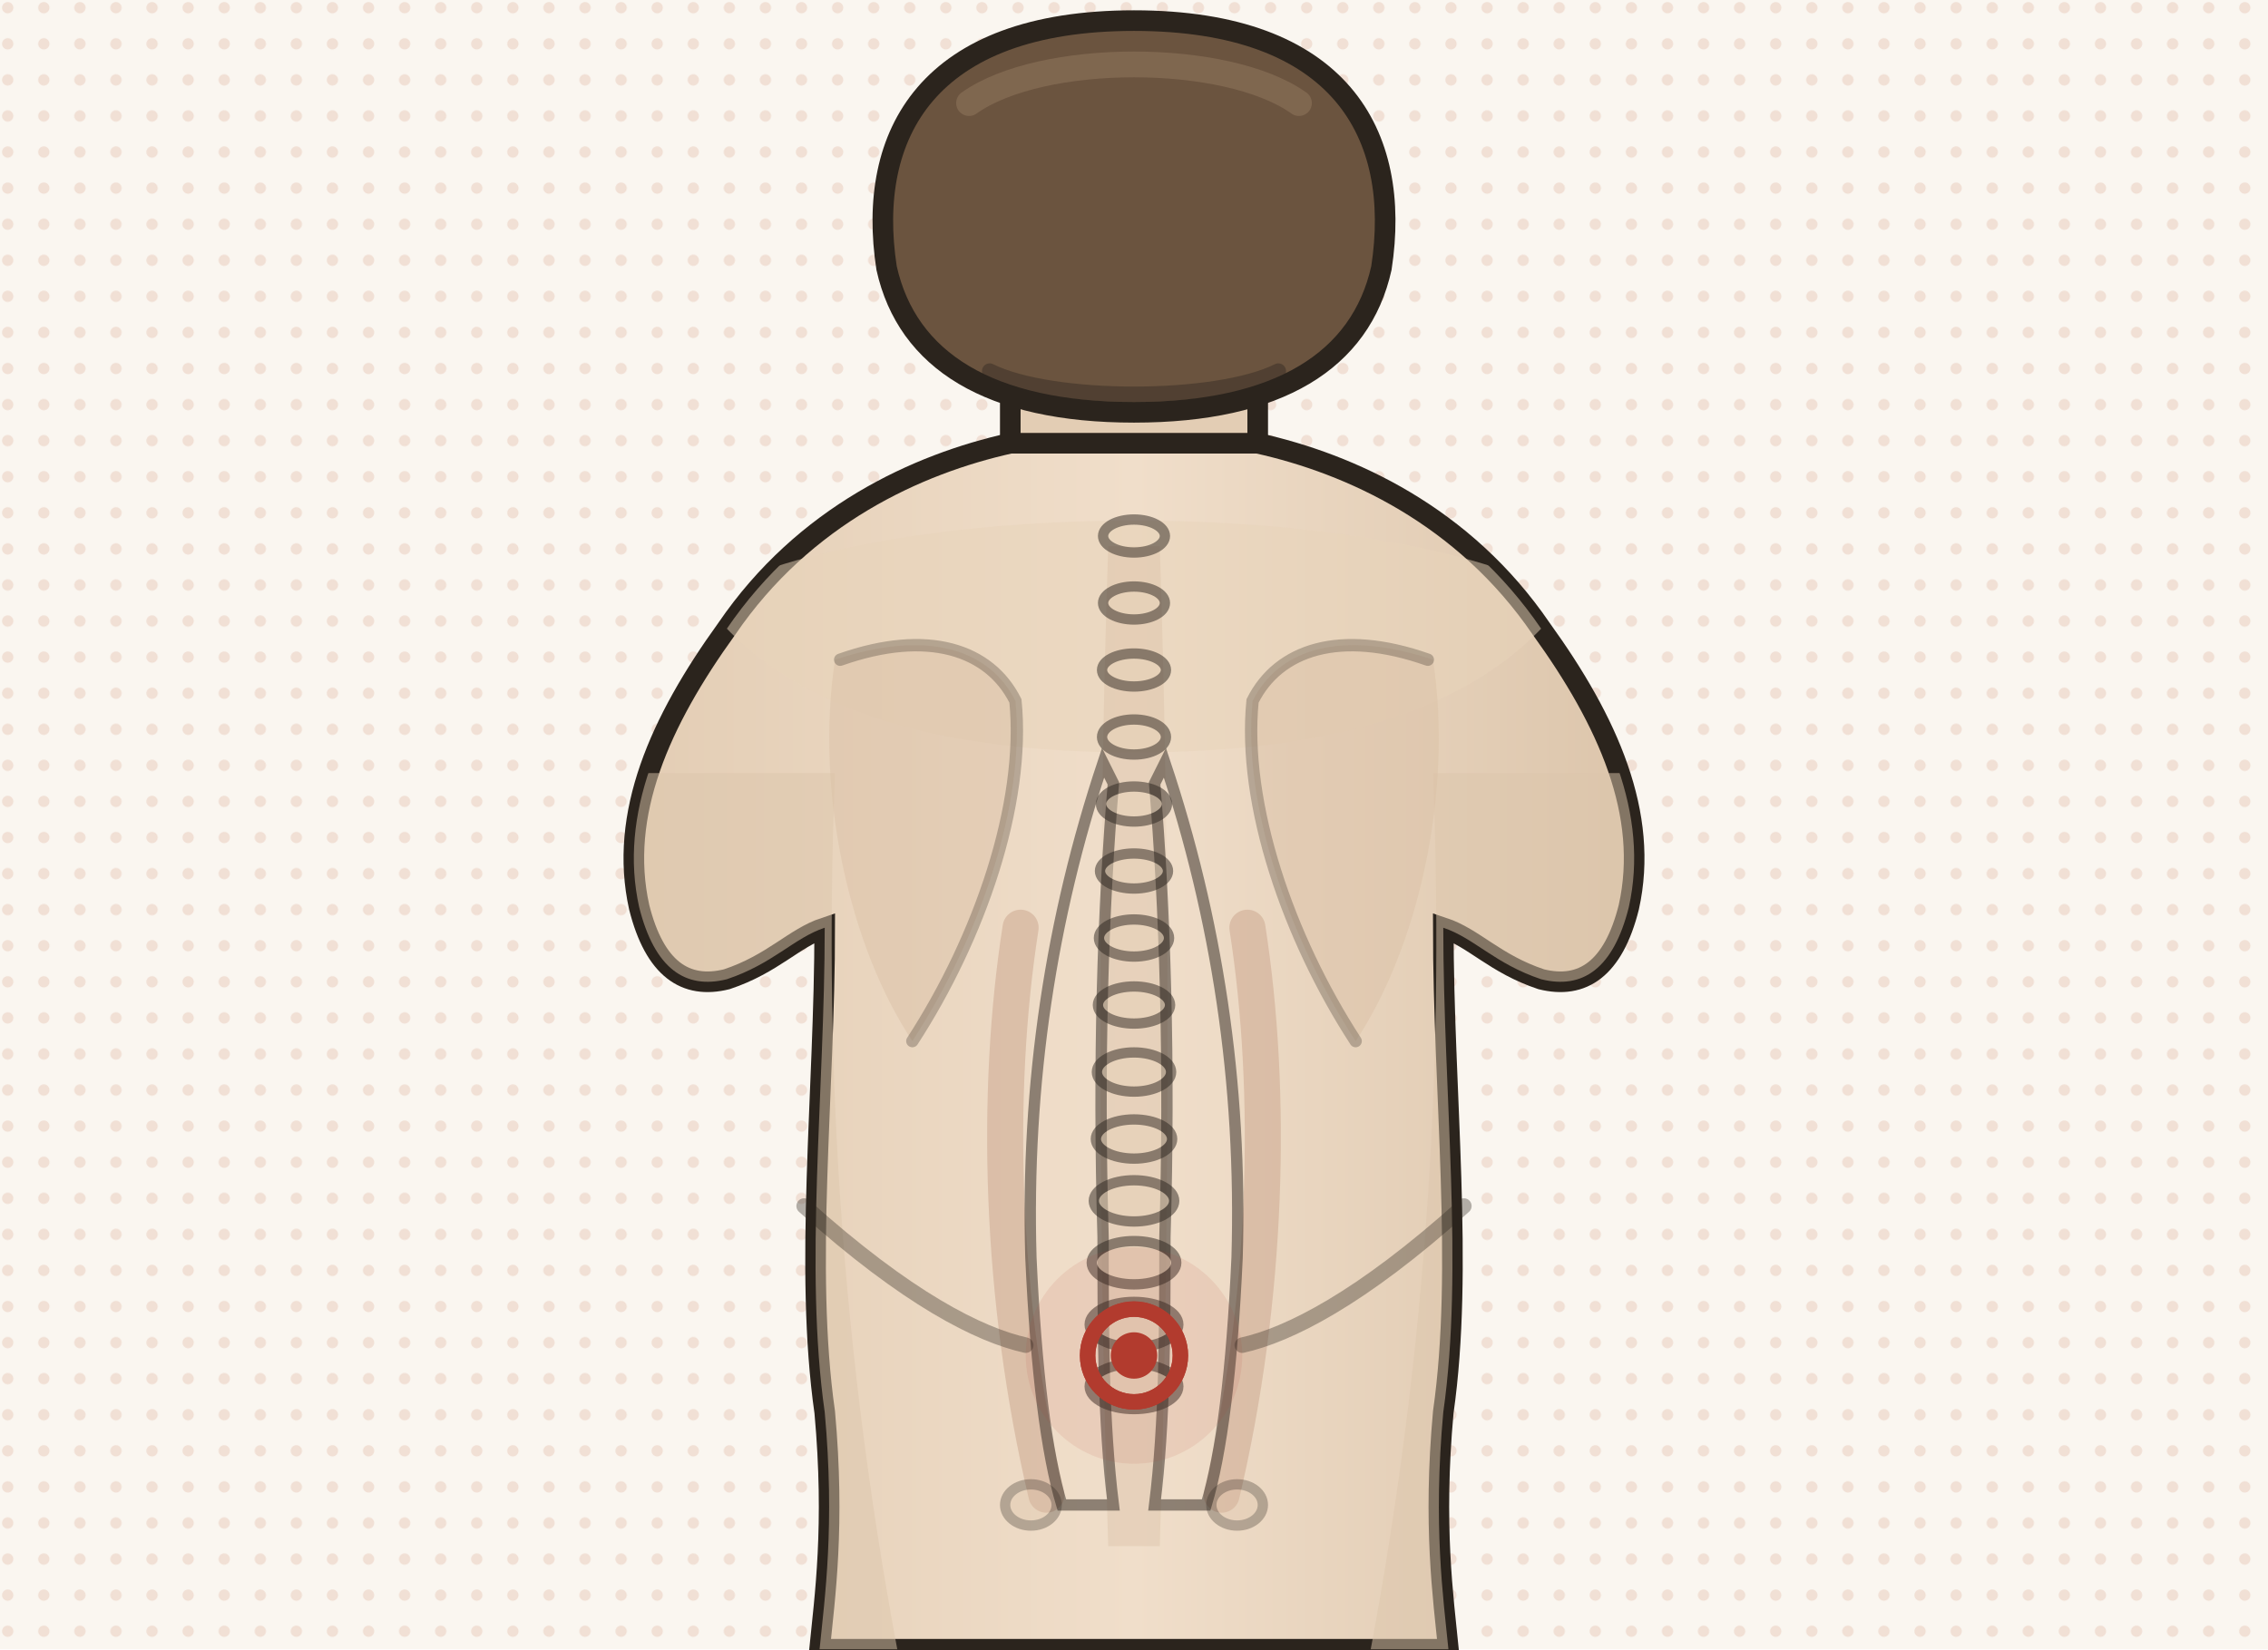
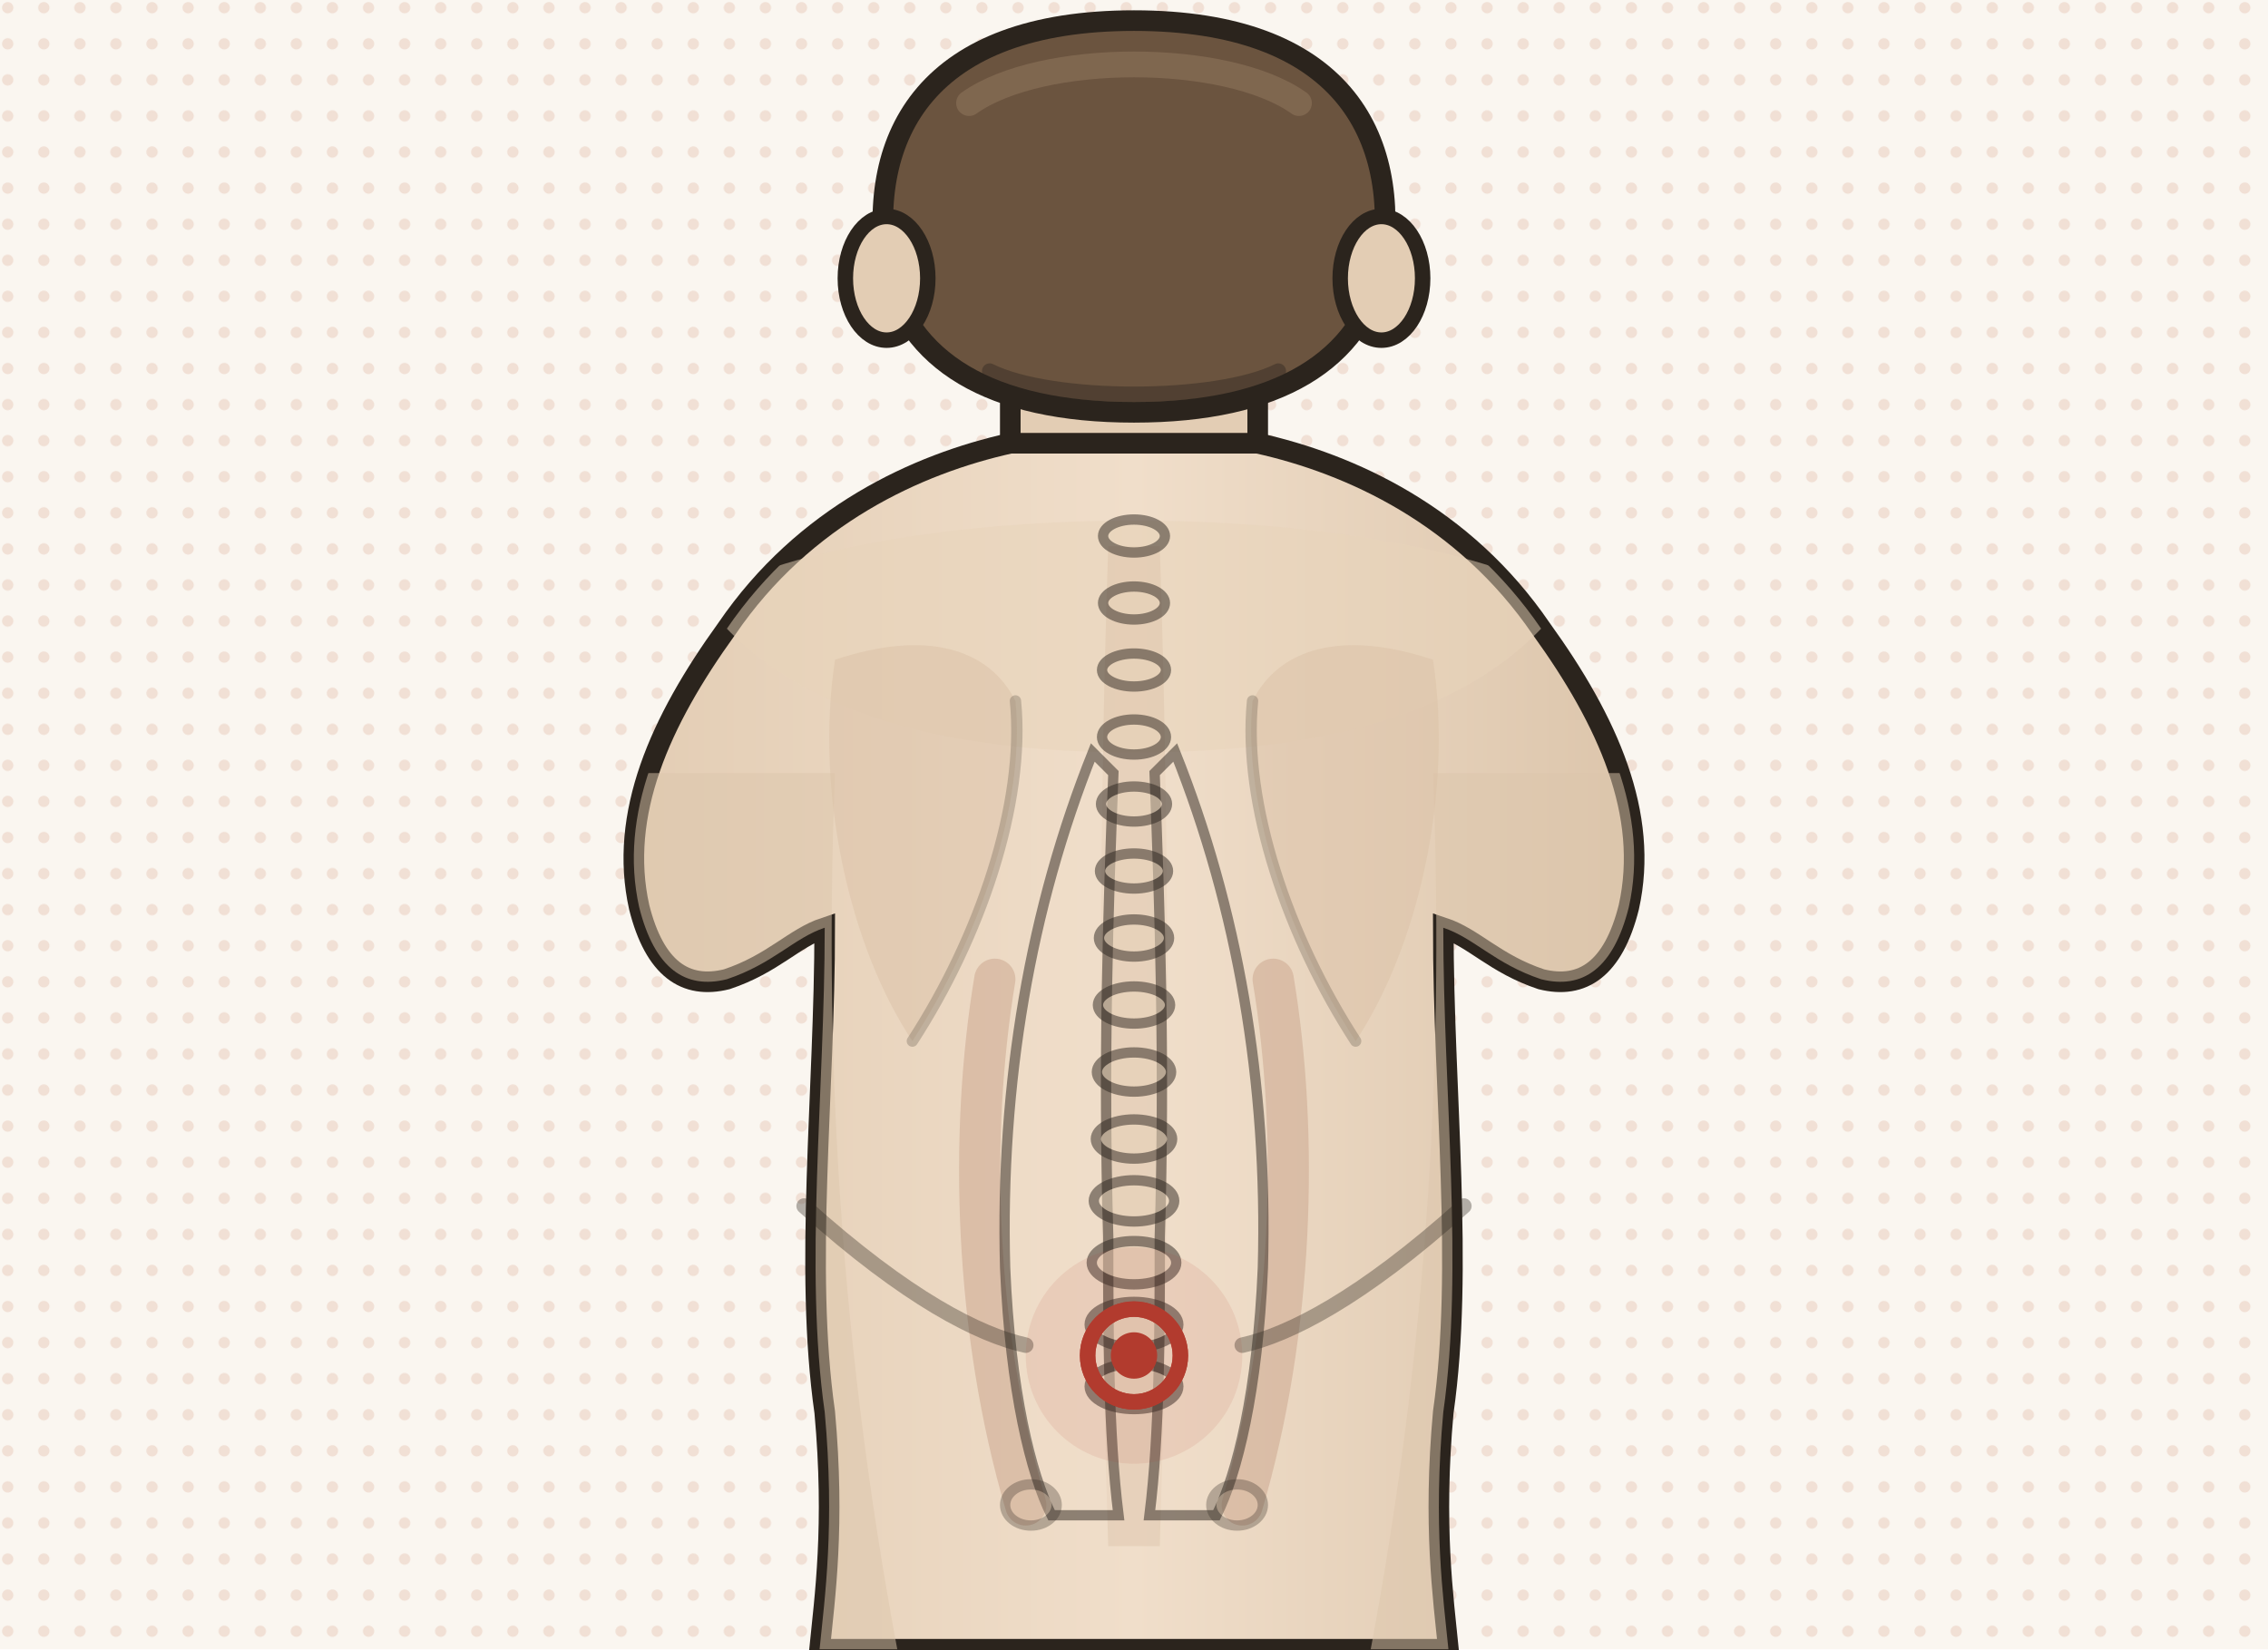
<svg xmlns="http://www.w3.org/2000/svg" viewBox="0 0 440 320" role="img" aria-label="Examination of the back from behind: a man seated leaning forward, with focal tenderness marked over one low lumbar interspace at the level of the iliac crests, and raised paraspinal muscle ridges either side of the midline">
  <defs>
    <linearGradient id="skinBack" x1="0" y1="0" x2="1" y2="0">
      <stop offset="0" stop-color="#e3cdb4" />
      <stop offset=".5" stop-color="#f0deca" />
      <stop offset="1" stop-color="#dcc5ab" />
    </linearGradient>
    <pattern id="dotsBack" width="7" height="7" patternUnits="userSpaceOnUse">
      <circle cx="1.5" cy="1.5" r="1.1" fill="#b8552e" opacity=".14" />
    </pattern>
    <clipPath id="bodyBack">
      <path d="M196 86 C178 90 156 100 141 122 C128 140 120 158 124 176 C127 188 133 192 141 190 C150 187 154 182 160 180 C160 212 156 246 160 274 C162 296 160 310 159 320 L281 320 C280 310 278 296 280 274 C284 246 280 212 280 180 C286 182 290 187 299 190 C307 192 313 188 316 176 C320 158 312 140 299 122 C284 100 262 90 244 86 Z" />
    </clipPath>
  </defs>
  <rect width="440" height="320" fill="#faf6f0" />
  <rect width="440" height="320" fill="url(#dotsBack)" />
  <g>
    <animateTransform attributeName="transform" type="translate" values="0 0; 0 -2.4; 0 0" dur="4.4s" repeatCount="indefinite" />
    <path d="M196 44 L196 100 C208 108 232 108 244 100 L244 44 Z" fill="#e3cdb4" stroke="#2b241d" stroke-width="4" />
    <path d="M220 4 C260 4 272 26 268 52 C264 70 248 80 220 80 C192 80 176 70 172 52 C168 26 180 4 220 4 Z" fill="#6b543f" stroke="#2b241d" stroke-width="4" />
    <path d="M188 20 C202 10 238 10 252 20" fill="none" stroke="#836a52" stroke-width="5" stroke-linecap="round" opacity=".85" />
    <path d="M192 72 C204 78 236 78 248 72" fill="none" stroke="#2b241d" stroke-width="3" stroke-linecap="round" opacity=".4" />
+     <g fill="#e3cdb4" stroke="#2b241d" stroke-width="3">
+       <ellipse cx="172" cy="54" rx="8" ry="12" />
+       <ellipse cx="268" cy="54" rx="8" ry="12" />
+     </g>
    <path d="M196 86 C178 90 156 100 141 122 C128 140 120 158 124 176 C127 188 133 192 141 190 C150 187 154 182 160 180 C160 212 156 246 160 274 C162 296 160 310 159 320 L281 320 C280 310 278 296 280 274 C284 246 280 212 280 180 C286 182 290 187 299 190 C307 192 313 188 316 176 C320 158 312 140 299 122 C284 100 262 90 244 86 Z" fill="url(#skinBack)" stroke="#2b241d" stroke-width="4" />
    <g clip-path="url(#bodyBack)">
      <path d="M112 150 C132 200 130 260 138 330 L176 330 C162 260 160 200 162 150 Z" fill="#dcc5ab" opacity=".5" />
      <path d="M328 150 C308 200 310 260 302 330 L264 330 C278 260 280 200 278 150 Z" fill="#dcc5ab" opacity=".5" />
      <path d="M136 116 C172 96 268 96 304 116 C288 138 258 146 220 146 C182 146 152 138 136 116 Z" fill="#e8d3ba" opacity=".5" />
      <path d="M215 106 C213 166 213 236 215 300 L225 300 C227 236 227 166 225 106 Z" fill="#d9bfa4" opacity=".4" />
    </g>
    <g clip-path="url(#bodyBack)">
      <path d="M162 128 C180 122 192 126 197 136 C199 156 190 182 177 202 C165 184 158 154 162 128 Z" fill="#d9bfa4" opacity=".45" />
      <path d="M278 128 C260 122 248 126 243 136 C241 156 250 182 263 202 C275 184 282 154 278 128 Z" fill="#d9bfa4" opacity=".45" />
    </g>
-     <g fill="none" stroke="#2b241d" stroke-width="2.4" opacity=".28" stroke-linecap="round">
-       <path d="M163 128 C180 122 192 126 197 136 C199 156 190 182 177 202" />
-       <path d="M277 128 C260 122 248 126 243 136 C241 156 250 182 263 202" />
+     <g fill="none" stroke="#2b241d" stroke-width="2.2" opacity=".22" stroke-linecap="round">
+       <path d="M197 136 C199 156 190 182 177 202" />
+       <path d="M243 136 C241 156 250 182 263 202" />
    </g>
-     <g stroke="#c9a48c" stroke-width="7" fill="none" opacity=".5" stroke-linecap="round">
-       <path d="M198 180 C193 212 194 252 203 290" />
-       <path d="M242 180 C247 212 246 252 237 290" />
+     <g stroke="#c9a48c" stroke-width="8" fill="none" opacity=".5" stroke-linecap="round">
+       <path d="M193 190 C188 220 189 258 199 292" />
+       <path d="M247 190 C252 220 251 258 241 292" />
    </g>
-     <g fill="#f0deca" stroke="#2b241d" stroke-width="2.2" opacity=".5">
-       <path d="M214 148 C204 178 199 210 200 244 C201 266 203 282 206 292 L216 292 C214 276 214 258 214 240 C213 206 214 176 216 152 Z" />
-       <path d="M226 148 C236 178 241 210 240 244 C239 266 237 282 234 292 L224 292 C226 276 226 258 226 240 C227 206 226 176 224 152 Z" />
+     <g fill="#f0deca" stroke="#2b241d" stroke-width="2" opacity=".5">
+       <path d="M212 146 C200 176 194 210 195 246 C196 270 200 286 204 294 L217 294 C215 278 215 258 215 240 C214 206 215 176 216 150 Z" />
+       <path d="M228 146 C240 176 246 210 245 246 C244 270 240 286 236 294 L223 294 C225 278 225 258 225 240 C226 206 225 176 224 150 Z" />
    </g>
    <g fill="#e8d3ba" stroke="#2b241d" stroke-width="2" opacity=".5">
      <ellipse cx="220" cy="104" rx="6" ry="3.2" />
      <ellipse cx="220" cy="117" rx="6" ry="3.2" />
      <ellipse cx="220" cy="130" rx="6.2" ry="3.2" />
      <ellipse cx="220" cy="143" rx="6.2" ry="3.4" />
      <ellipse cx="220" cy="156" rx="6.4" ry="3.4" />
      <ellipse cx="220" cy="169" rx="6.6" ry="3.4" />
      <ellipse cx="220" cy="182" rx="6.8" ry="3.6" />
      <ellipse cx="220" cy="195" rx="7" ry="3.6" />
      <ellipse cx="220" cy="208" rx="7.2" ry="3.8" />
      <ellipse cx="220" cy="221" rx="7.4" ry="3.8" />
      <ellipse cx="220" cy="233" rx="7.8" ry="4" />
      <ellipse cx="220" cy="245" rx="8.2" ry="4.2" />
      <ellipse cx="220" cy="257" rx="8.6" ry="4.4" />
      <ellipse cx="220" cy="269" rx="8.6" ry="4.4" />
    </g>
    <g fill="none" stroke="#2b241d" stroke-width="3" opacity=".35" stroke-linecap="round">
      <path d="M156 234 C176 252 190 259 199 261" />
      <path d="M284 234 C264 252 250 259 241 261" />
    </g>
    <g fill="#d9bfa4" stroke="#2b241d" stroke-width="2" opacity=".3">
      <ellipse cx="200" cy="292" rx="5" ry="4" />
      <ellipse cx="240" cy="292" rx="5" ry="4" />
    </g>
    <circle cx="220" cy="263" r="21" fill="#b23b2e" opacity=".1" />
    <circle cx="220" cy="263" r="9" fill="none" stroke="#b23b2e" stroke-width="3">
      <animate attributeName="r" values="7;20" dur="1.8s" repeatCount="indefinite" />
      <animate attributeName="opacity" values=".9;0" dur="1.8s" repeatCount="indefinite" />
    </circle>
    <circle cx="220" cy="263" r="9" fill="none" stroke="#b23b2e" stroke-width="3">
      <animate attributeName="r" values="7;20" dur="1.8s" begin=".9s" repeatCount="indefinite" />
      <animate attributeName="opacity" values=".9;0" dur="1.8s" begin=".9s" repeatCount="indefinite" />
    </circle>
    <circle cx="220" cy="263" r="4.5" fill="#b23b2e" />
  </g>
</svg>
